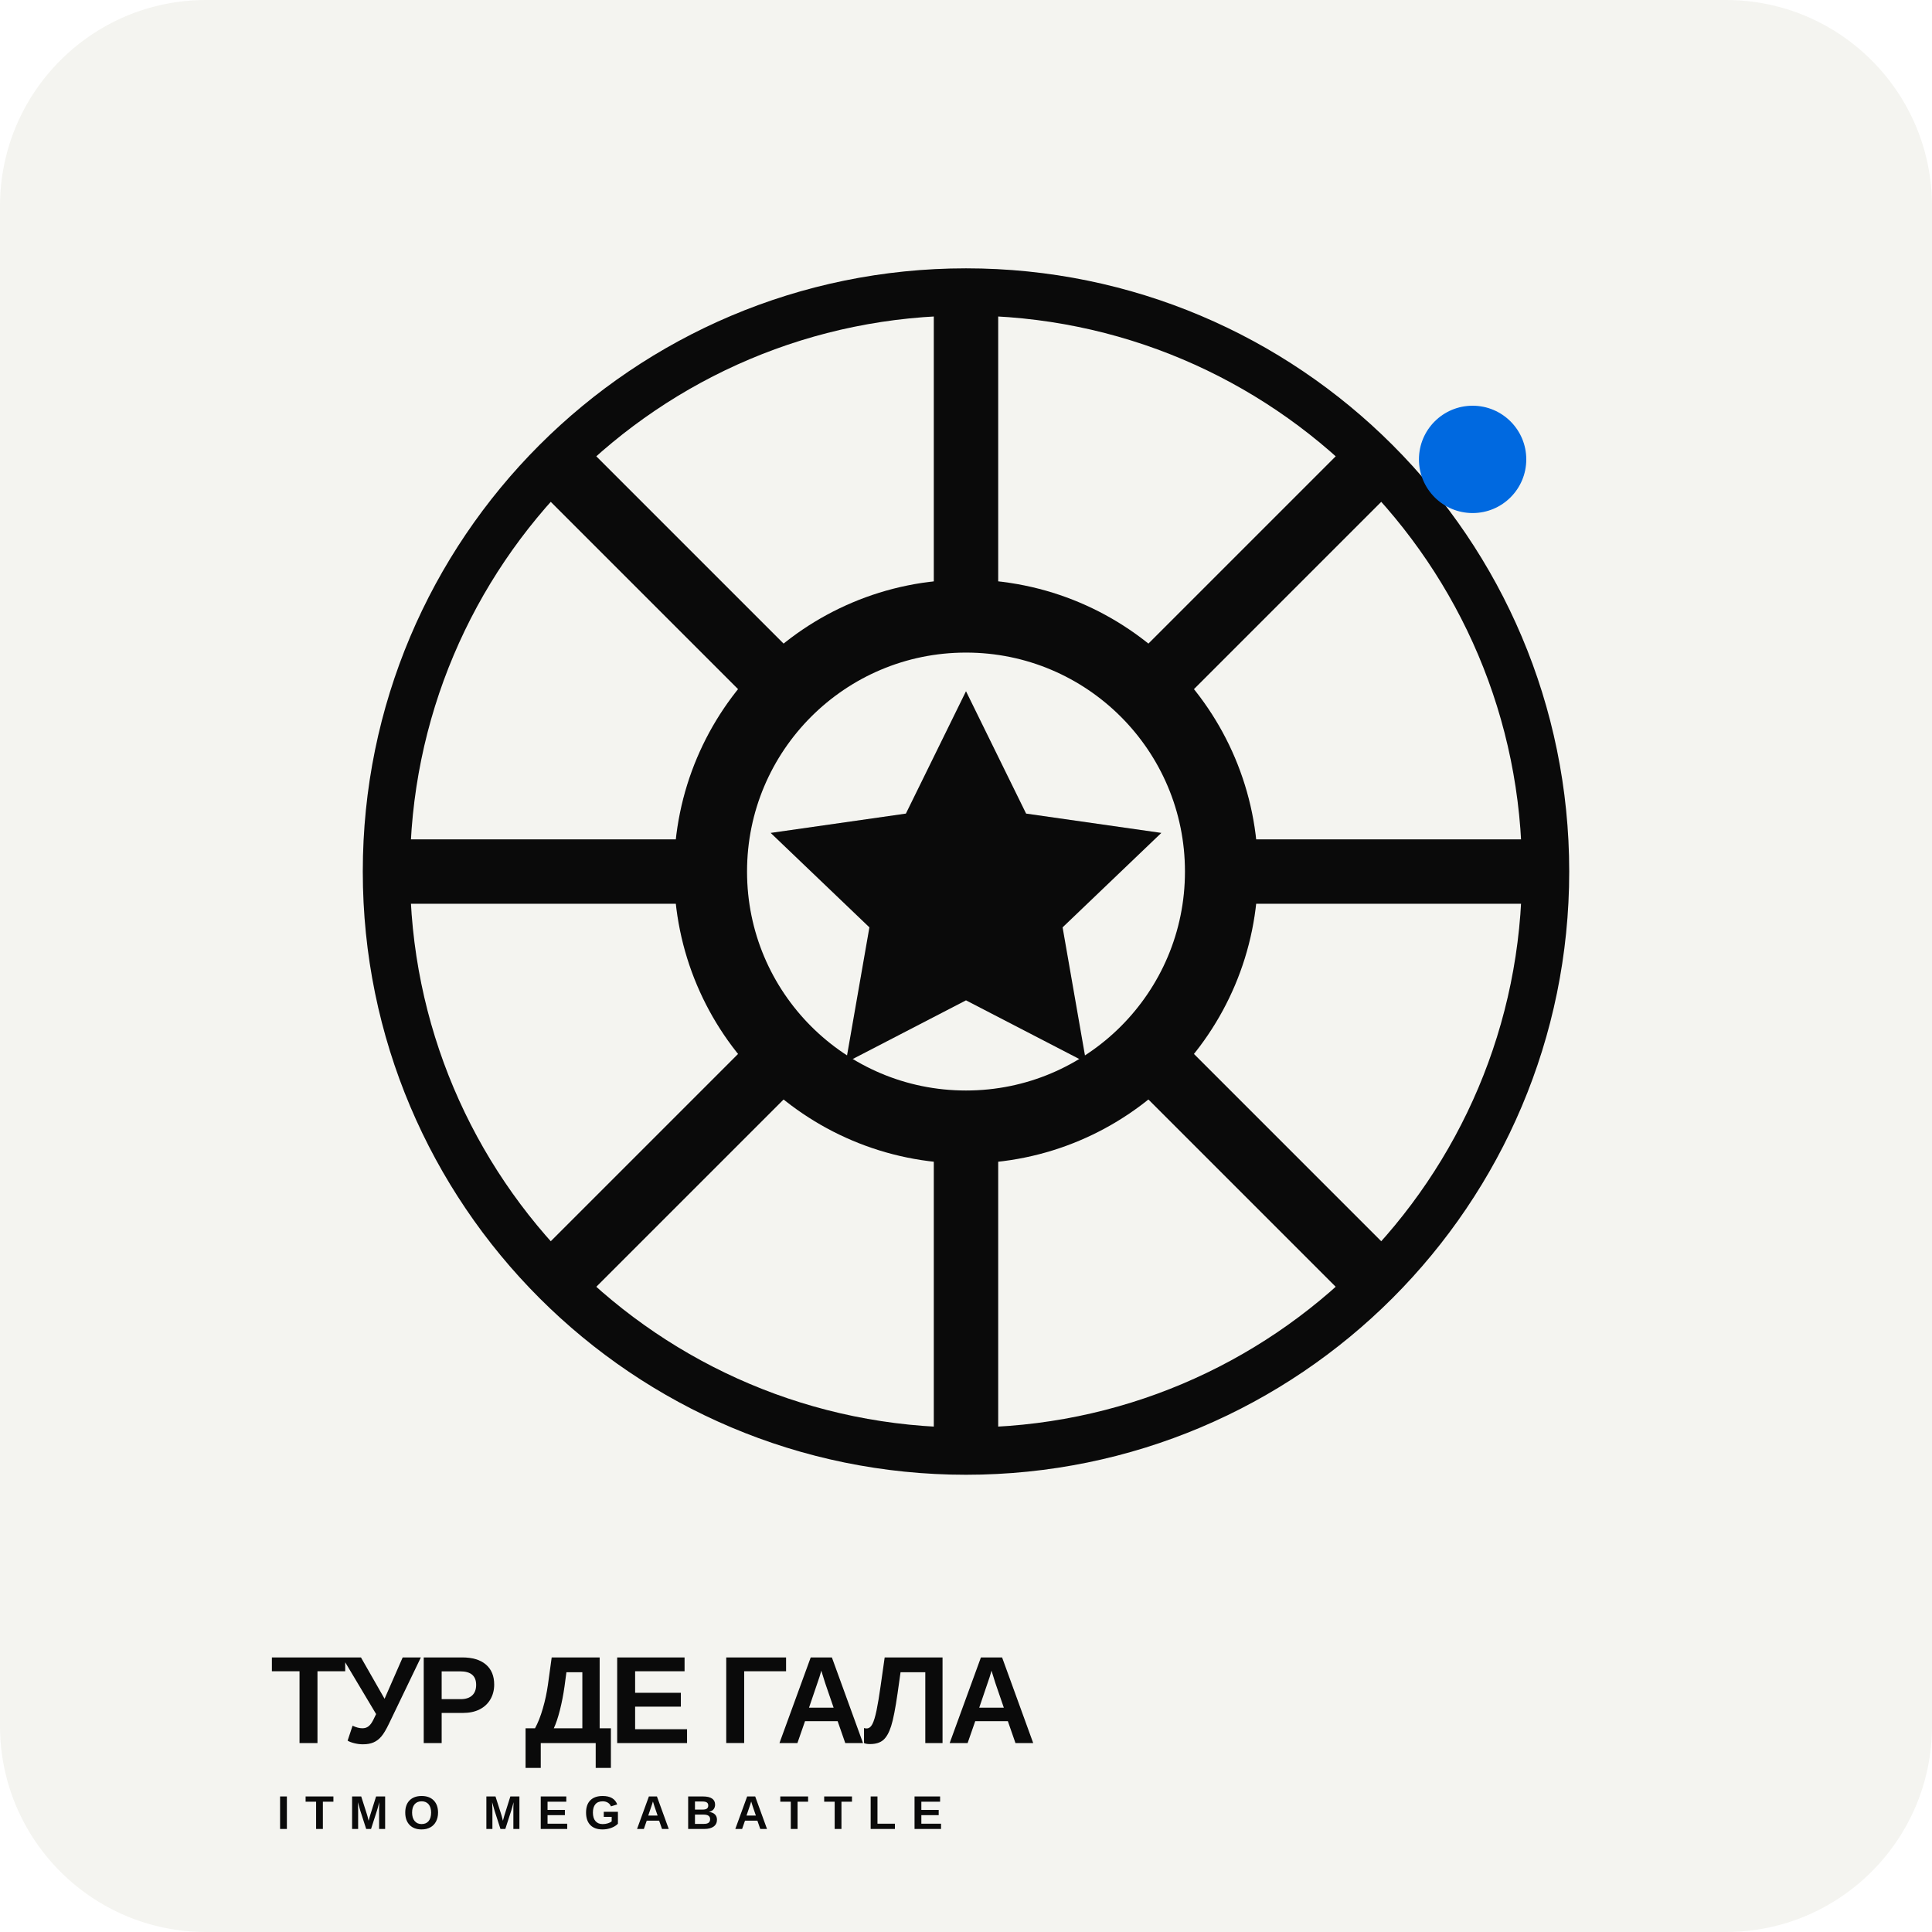
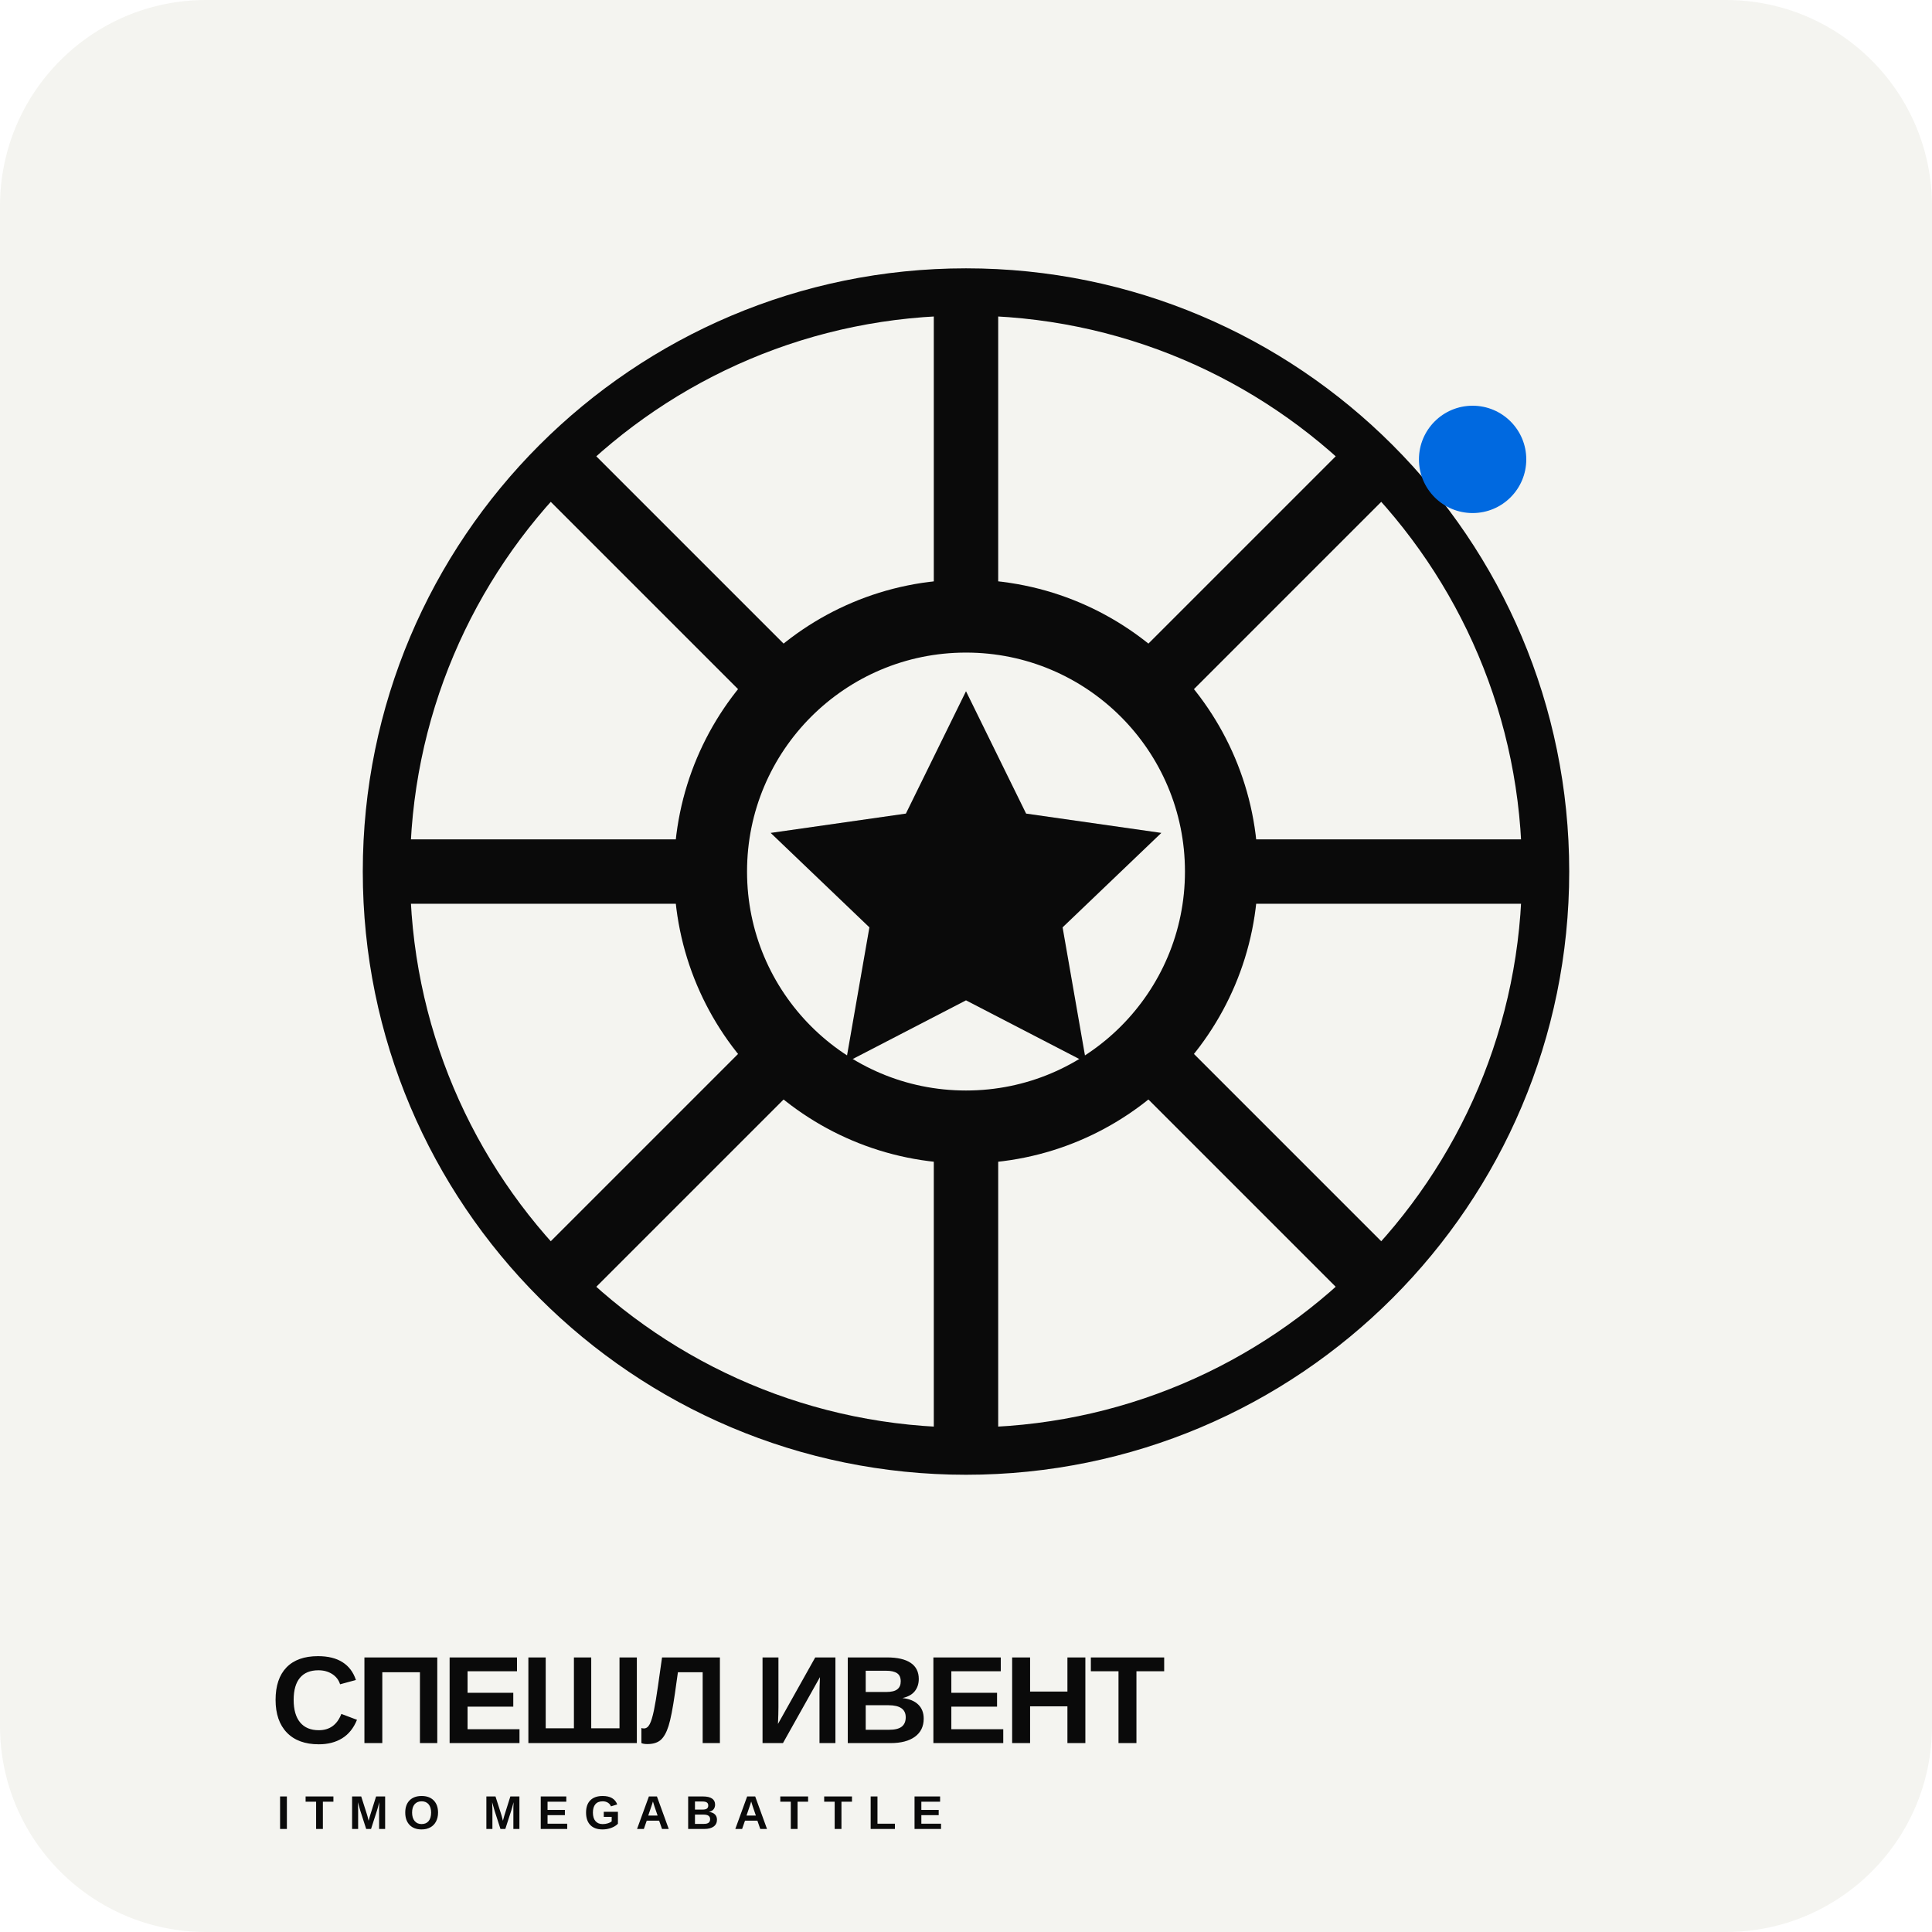
<svg xmlns="http://www.w3.org/2000/svg" viewBox="0 0 900 900" role="img" aria-labelledby="title">
  <rect width="900" height="900" rx="96" fill="#f4f4f0" />
  <circle cx="450" cy="406" r="270" fill="none" stroke="#0a0a0a" stroke-width="22" />
  <path d="M450 136v540M180 406h540M259 215l382 382M641 215 259 597" stroke="#0a0a0a" stroke-width="30" />
  <circle cx="450" cy="406" r="119" fill="#f4f4f0" stroke="#0a0a0a" stroke-width="34" />
  <path d="m450 322 28 57 63 9-46 44 11 63-56-29-56 29 11-63-46-44 63-9z" fill="#0a0a0a" />
  <circle cx="686" cy="214" r="25" fill="#0069e0" />
-   <text x="126" y="812" fill="#0a0a0a" font-family="Arial Black, Arial, sans-serif" font-size="58" font-weight="900" letter-spacing="-2">ТУР ДЕ ГАЛА</text>
+   <text x="126" y="812" fill="#0a0a0a" font-family="Arial Black, Arial, sans-serif" font-size="58" font-weight="900" letter-spacing="-2">СПЕШЛ ИВЕНТ</text>
  <text x="129" y="852" fill="#0a0a0a" font-family="Arial, sans-serif" font-size="22" font-weight="700" letter-spacing="7">ITMO MEGABATTLE</text>
</svg>
